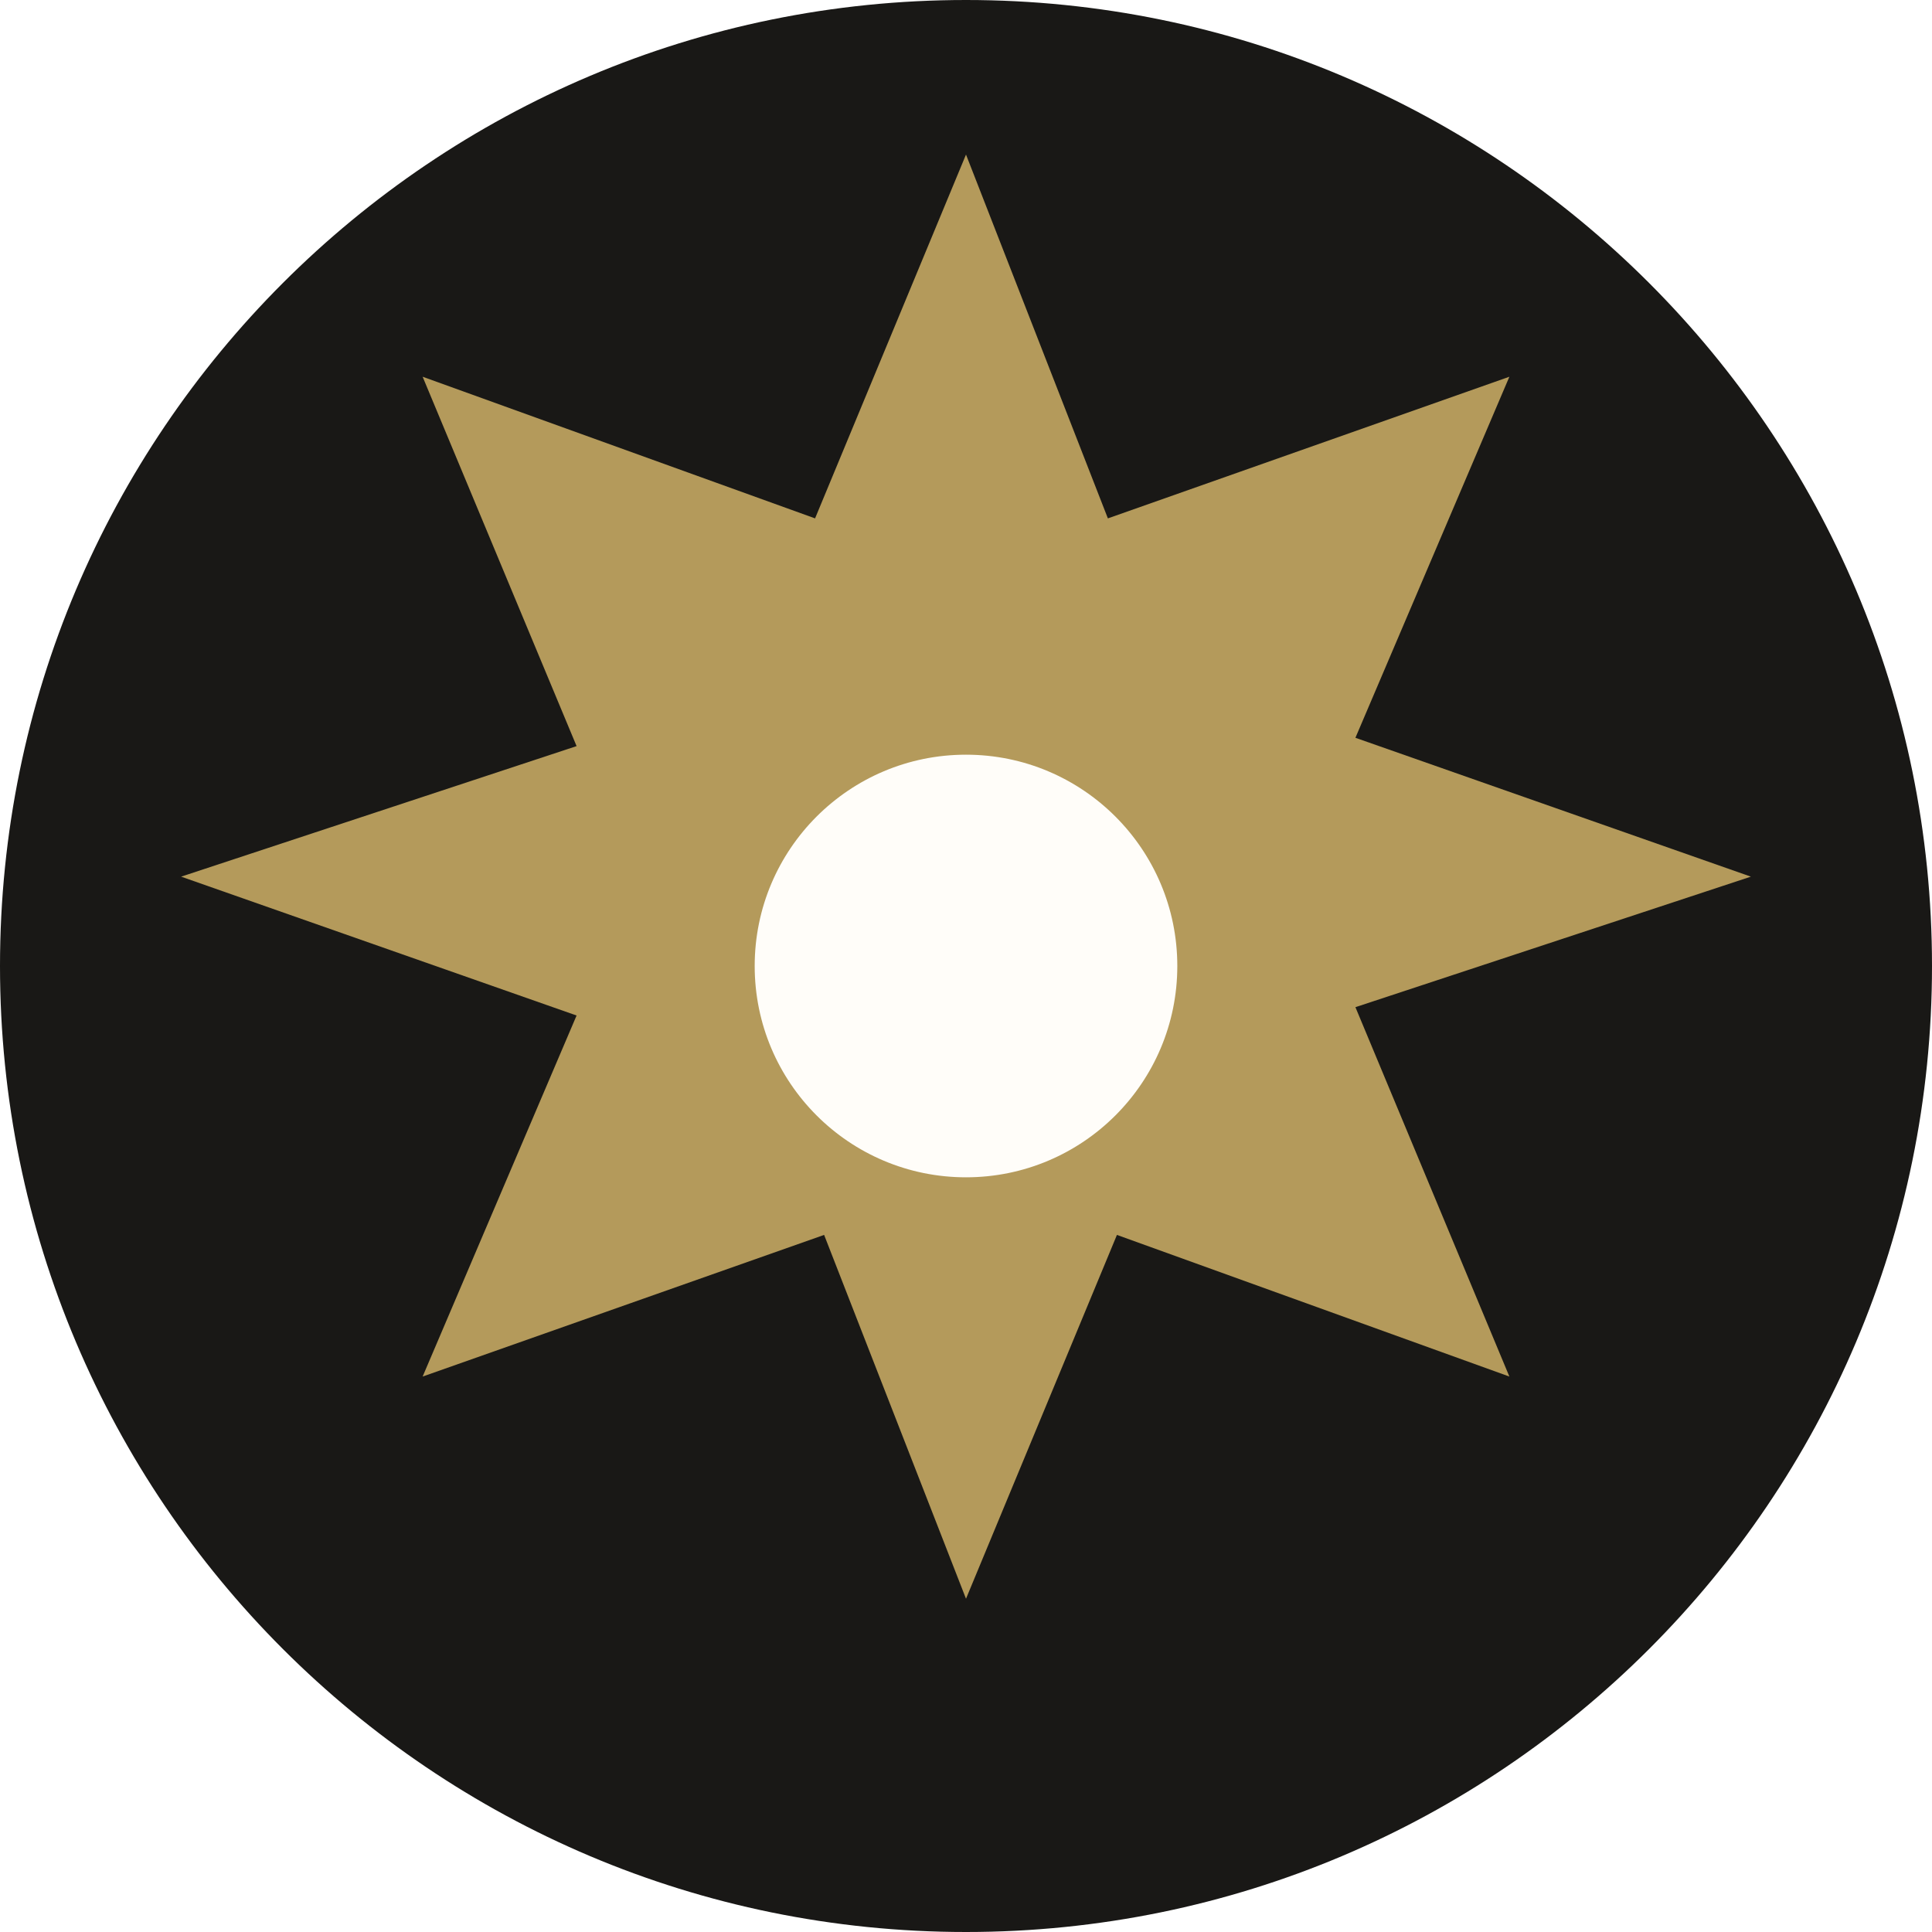
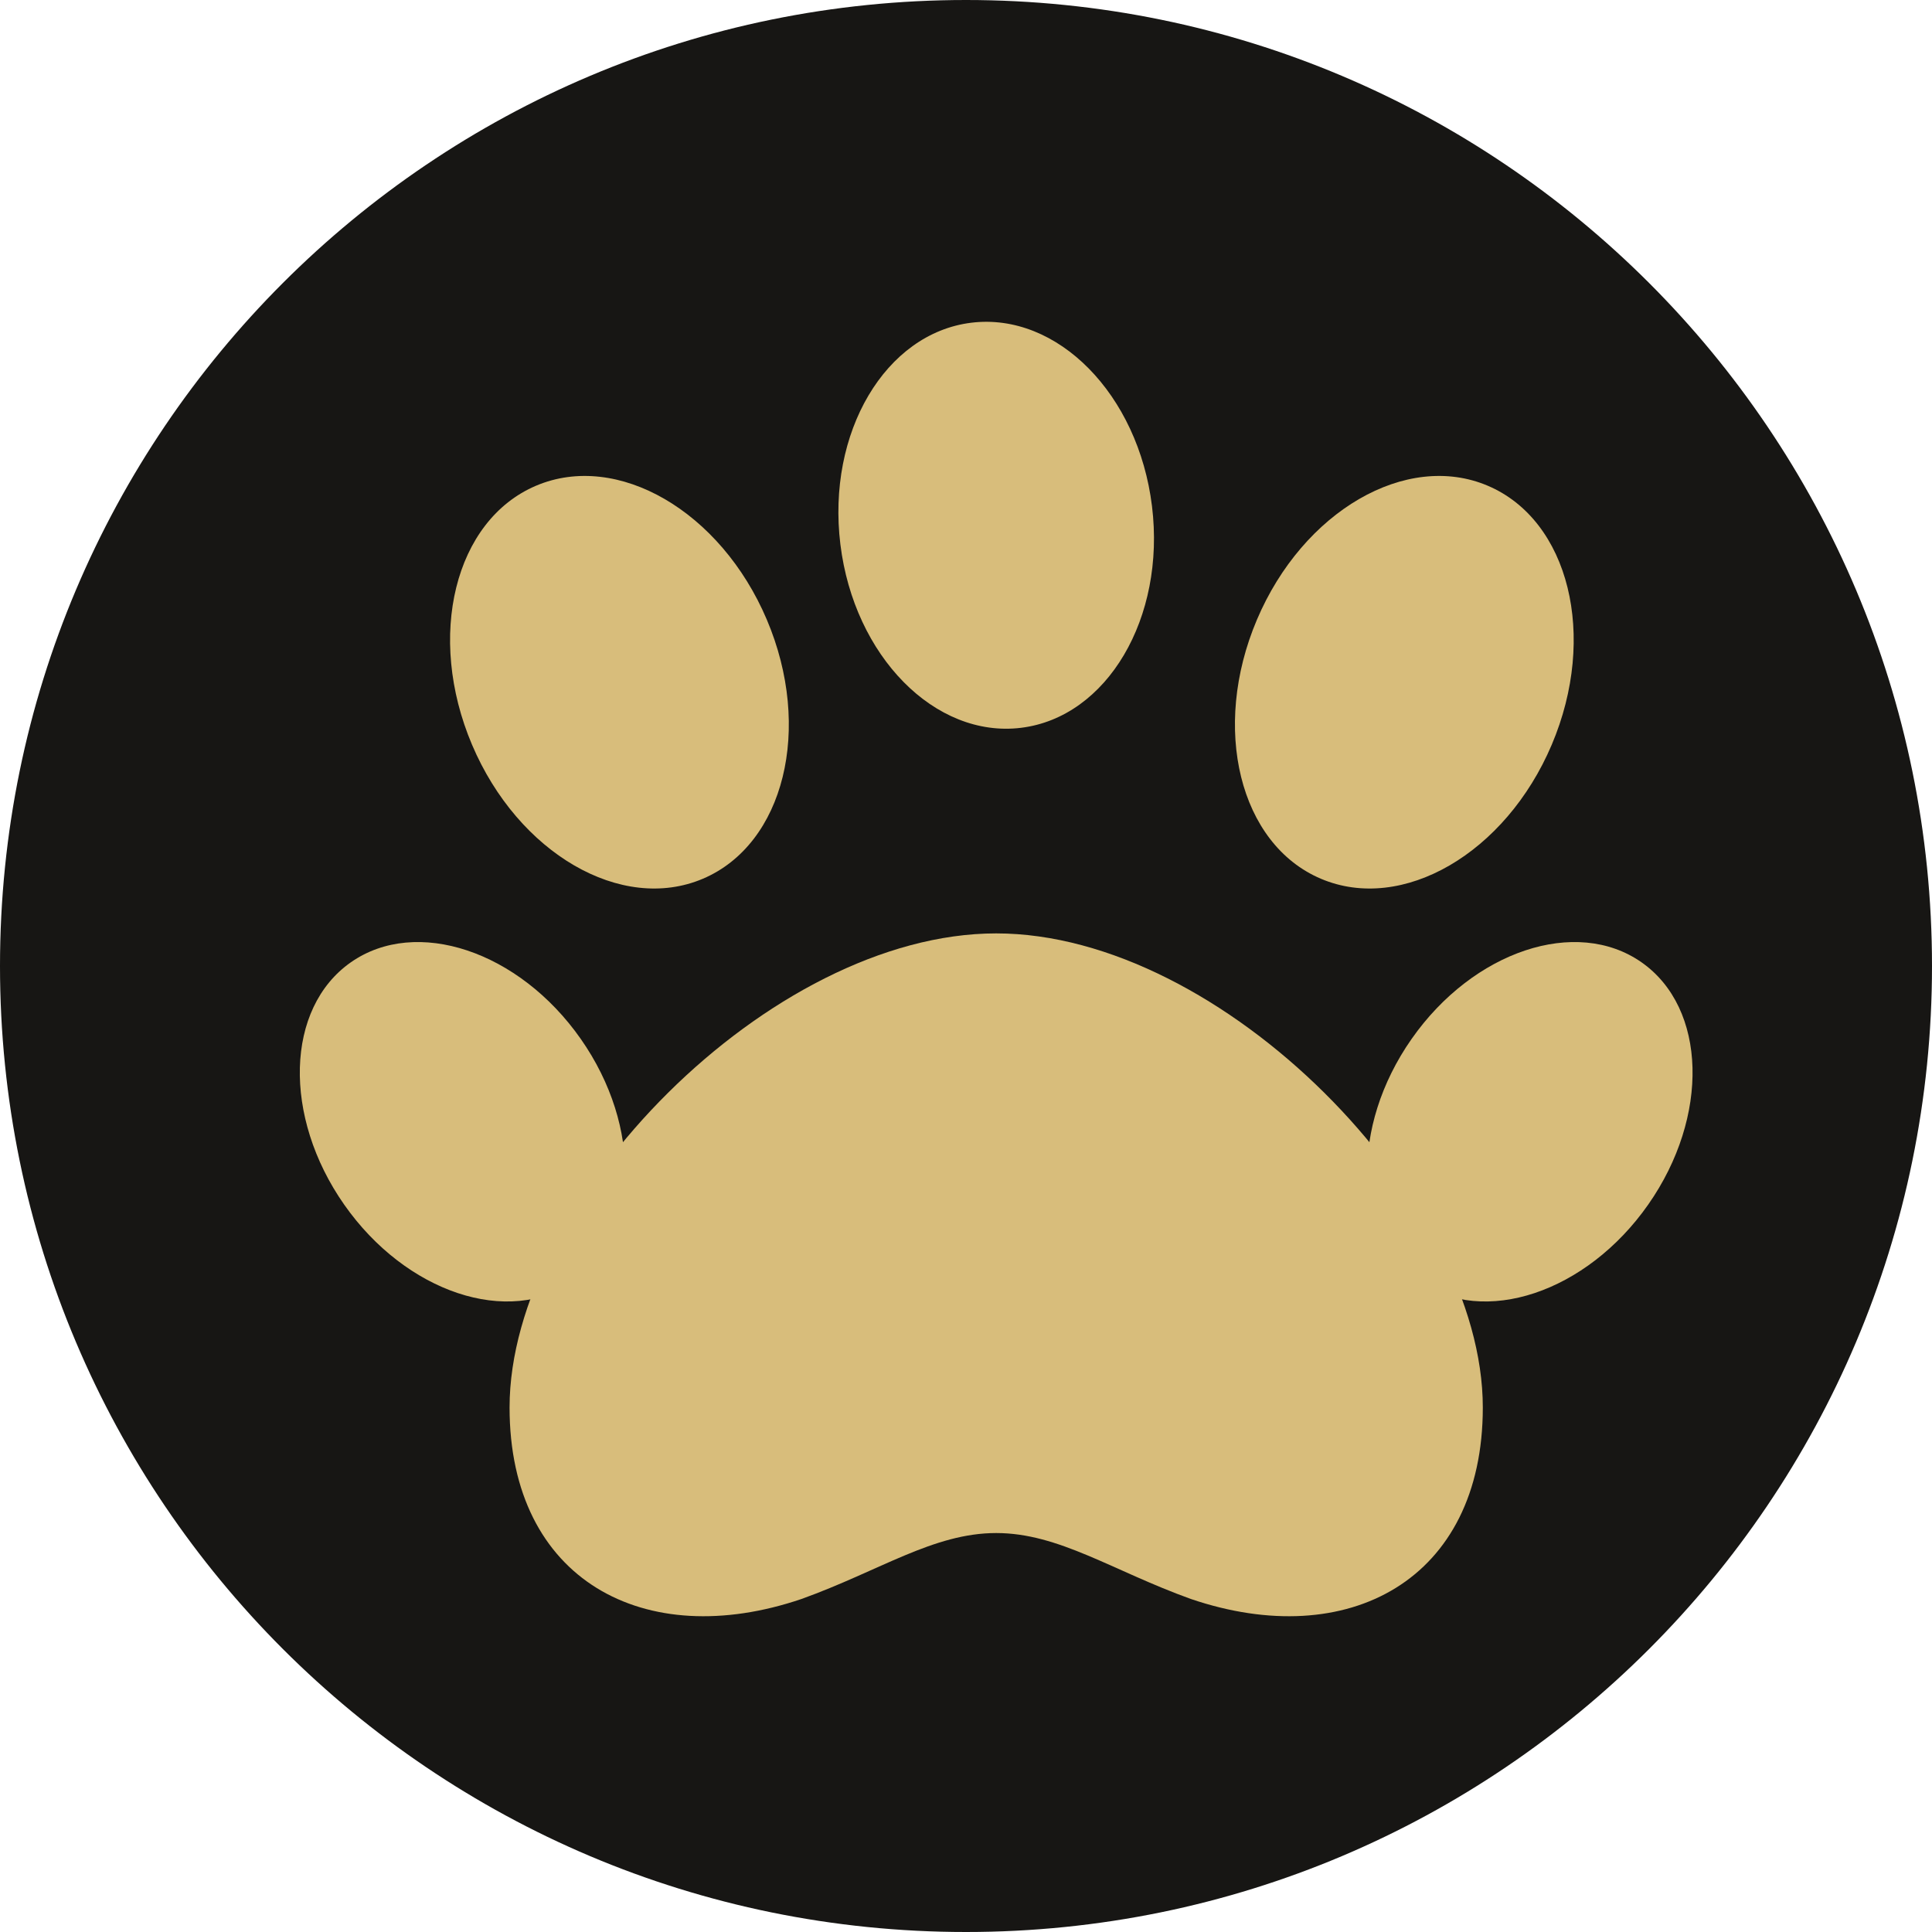
- <svg xmlns="http://www.w3.org/2000/svg" viewBox="0 0 64 64">
-   <rect width="64" height="64" rx="32" fill="#191816" />
-   <path d="M32 11l4.7 13.1L50 19l-5.1 13L58 37l-13.1 4.7L50 55l-13-5.1L32 63l-4.7-13.1L14 55l5.1-13L6 37l13.1-4.7L14 19l13 5.1z" fill="#b49a5b" transform="translate(0 -5) scale(1 .92)" />
-   <circle cx="32" cy="32" r="7" fill="#fffdf9" />
+ <svg xmlns="http://www.w3.org/2000/svg" viewBox="0 0 64 64" role="img" aria-label="Me All Pets">
+   <rect width="64" height="64" rx="32" fill="#171614" />
+   <g fill="#d8bd7b" transform="translate(7 7) scale(1.04)">
+     <ellipse cx="13" cy="15" rx="5.1" ry="6.8" transform="rotate(-23 13 15)" />
+     <ellipse cx="25" cy="10" rx="5" ry="6.5" transform="rotate(-7 25 10)" />
+     <ellipse cx="38" cy="15" rx="5.1" ry="6.8" transform="rotate(23 38 15)" />
+     <ellipse cx="8" cy="29" rx="4.6" ry="6.2" transform="rotate(-35 8 29)" />
+     <path d="M25 23c-7.2 0-15.5 8.5-15.5 15.1 0 5.5 4.3 7.8 9.3 6.1 2.5-.9 4.2-2.1 6.2-2.1s3.7 1.2 6.2 2.1c5 1.7 9.3-.6 9.3-6.1C40.5 31.5 32.2 23 25 23Z" />
+     <ellipse cx="42" cy="29" rx="4.6" ry="6.2" transform="rotate(35 42 29)" />
+   </g>
</svg>
